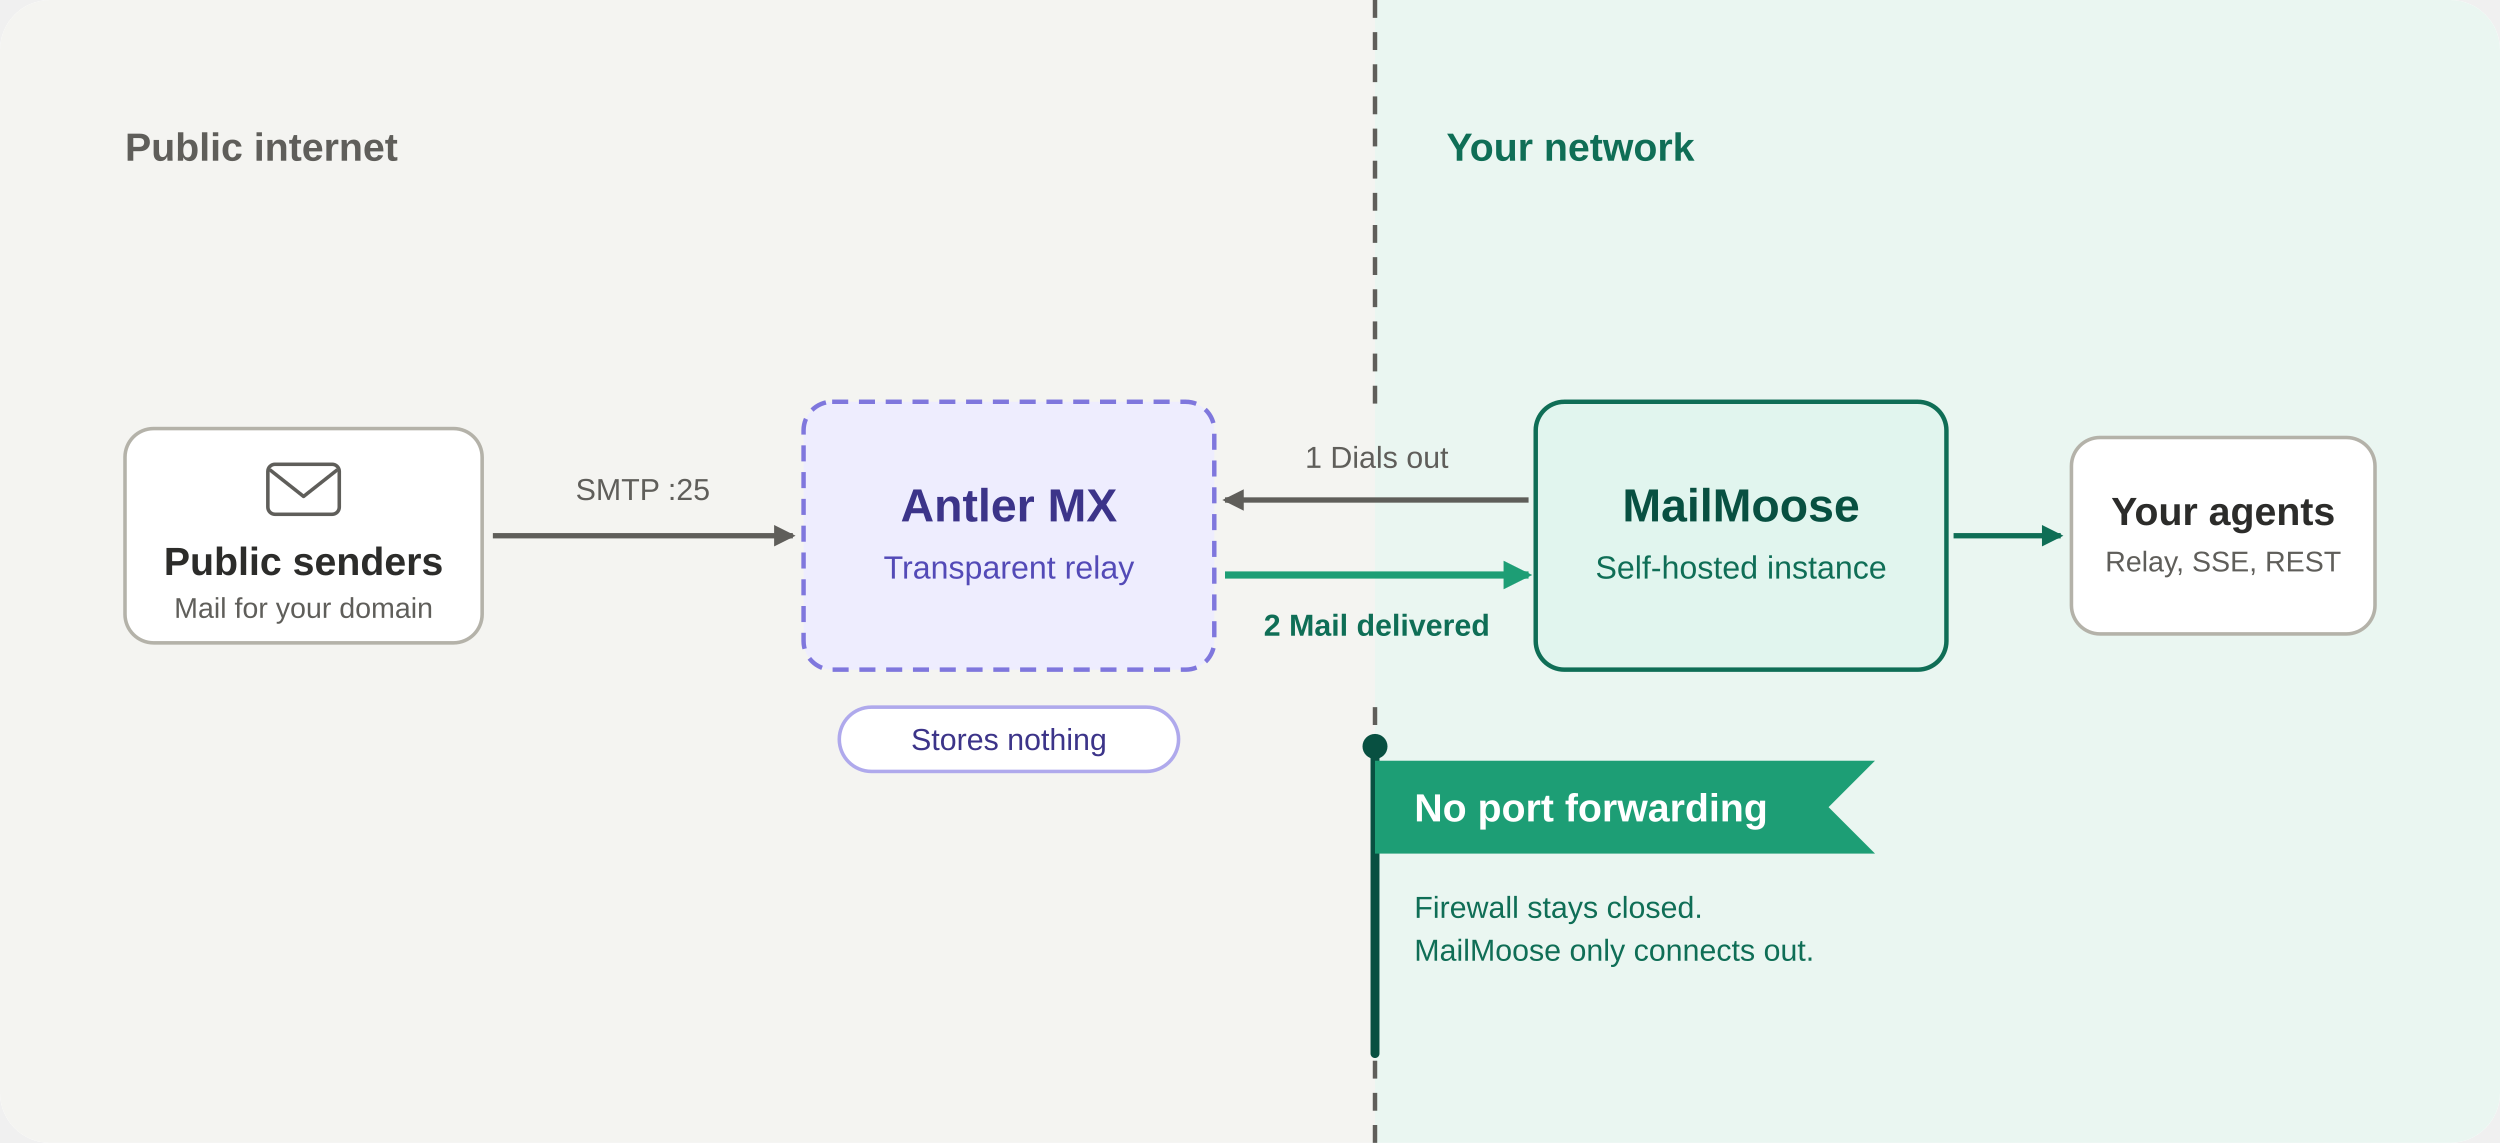
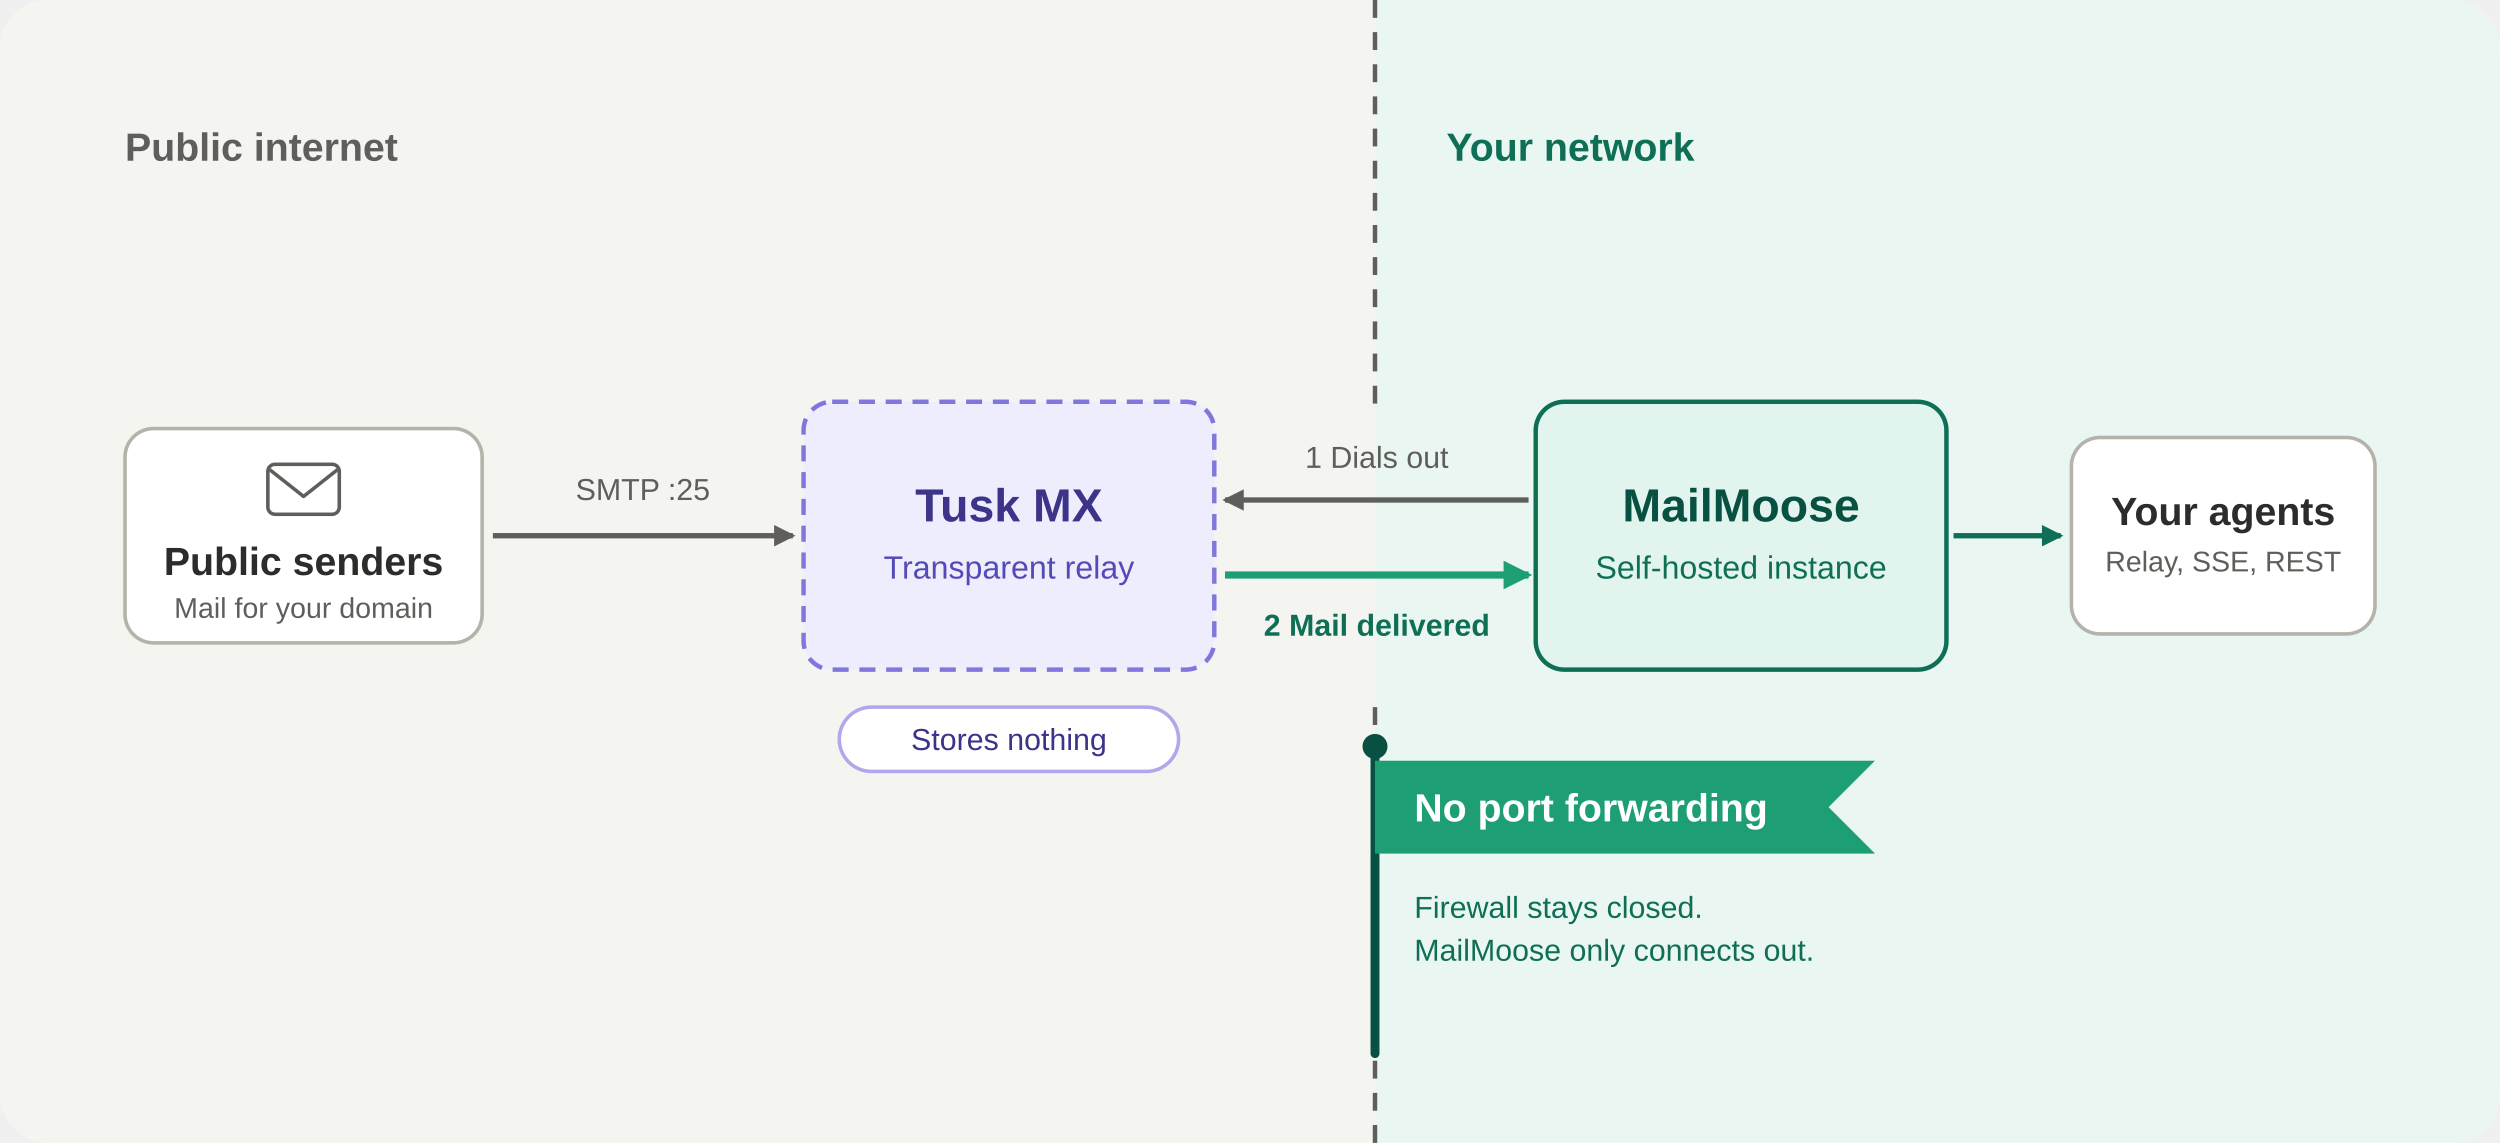
<svg xmlns="http://www.w3.org/2000/svg" width="1400" height="640" viewBox="0 0 1400 640" font-family="Liberation Sans, Helvetica, Arial, sans-serif">
  <defs>
    <clipPath id="card">
      <rect x="0" y="0" width="1400" height="640" rx="28" />
    </clipPath>
    <marker id="ag" viewBox="0 0 10 10" refX="8" refY="5" markerWidth="5" markerHeight="5" orient="auto">
      <path d="M1 1L9 5L1 9z" fill="#5F5E5A" />
    </marker>
    <marker id="at" viewBox="0 0 10 10" refX="8" refY="5" markerWidth="5" markerHeight="5" orient="auto">
      <path d="M1 1L9 5L1 9z" fill="#1D9E75" />
    </marker>
    <marker id="ad" viewBox="0 0 10 10" refX="8" refY="5" markerWidth="5" markerHeight="5" orient="auto">
      <path d="M1 1L9 5L1 9z" fill="#0F6E56" />
    </marker>
  </defs>
  <g clip-path="url(#card)">
    <rect width="1400" height="640" fill="#FFFFFF" />
    <rect x="0" y="0" width="770" height="640" fill="#F4F4F1" />
    <rect x="770" y="0" width="630" height="640" fill="#EAF6F1" />
    <text x="70" y="90" font-size="22" font-weight="bold" fill="#5F5E5A">Public internet</text>
    <text x="810" y="90" font-size="22" font-weight="bold" fill="#0F6E56">Your network</text>
    <line x1="770" y1="0" x2="770" y2="228" stroke="#5F5E5A" stroke-width="2.5" stroke-dasharray="10 8" />
    <line x1="770" y1="396" x2="770" y2="640" stroke="#5F5E5A" stroke-width="2.5" stroke-dasharray="10 8" />
    <rect x="70" y="240" width="200" height="120" rx="16" fill="#FFFFFF" stroke="#B4B2A9" stroke-width="2" />
    <rect x="150" y="260" width="40" height="28" rx="4" fill="none" stroke="#5F5E5A" stroke-width="2" />
    <polyline points="151,263 170,278 189,263" fill="none" stroke="#5F5E5A" stroke-width="2" stroke-linejoin="round" />
    <text x="170" y="322" font-size="22" font-weight="bold" fill="#2C2C2A" text-anchor="middle">Public senders</text>
    <text x="170" y="346" font-size="16" fill="#5F5E5A" text-anchor="middle">Mail for your domain</text>
    <rect x="450" y="225" width="230" height="150" rx="16" fill="#EEEDFE" stroke="#7F77DD" stroke-width="2.5" stroke-dasharray="9 6" />
-     <text x="565" y="292" font-size="26" font-weight="bold" fill="#3C3489" text-anchor="middle">Antler MX</text>
+     <text x="565" y="292" font-size="26" font-weight="bold" fill="#3C3489" text-anchor="middle">Tusk MX</text>
    <text x="565" y="324" font-size="18" fill="#534AB7" text-anchor="middle">Transparent relay</text>
    <rect x="470" y="396" width="190" height="36" rx="18" fill="#FFFFFF" stroke="#AFA9EC" stroke-width="2" />
    <text x="565" y="420" font-size="17" fill="#3C3489" text-anchor="middle">Stores nothing</text>
    <rect x="860" y="225" width="230" height="150" rx="16" fill="#E1F5EE" stroke="#0F6E56" stroke-width="2.5" />
    <text x="975" y="292" font-size="26" font-weight="bold" fill="#085041" text-anchor="middle">MailMoose</text>
    <text x="975" y="324" font-size="18" fill="#0F6E56" text-anchor="middle">Self-hosted instance</text>
    <rect x="1160" y="245" width="170" height="110" rx="16" fill="#FFFFFF" stroke="#B4B2A9" stroke-width="2" />
    <text x="1245" y="294" font-size="22" font-weight="bold" fill="#2C2C2A" text-anchor="middle">Your agents</text>
    <text x="1245" y="320" font-size="16" fill="#5F5E5A" text-anchor="middle">Relay, SSE, REST</text>
    <line x1="276" y1="300" x2="444" y2="300" stroke="#5F5E5A" stroke-width="3" marker-end="url(#ag)" />
    <text x="360" y="280" font-size="17" fill="#5F5E5A" text-anchor="middle">SMTP :25</text>
    <text x="771" y="262" font-size="17" fill="#5F5E5A" text-anchor="middle">1  Dials out</text>
    <line x1="856" y1="280" x2="686" y2="280" stroke="#5F5E5A" stroke-width="3" marker-end="url(#ag)" />
    <line x1="686" y1="322" x2="856" y2="322" stroke="#1D9E75" stroke-width="4" marker-end="url(#at)" />
    <text x="771" y="356" font-size="17" font-weight="bold" fill="#0F6E56" text-anchor="middle">2  Mail delivered</text>
    <line x1="1094" y1="300" x2="1154" y2="300" stroke="#0F6E56" stroke-width="3" marker-end="url(#ad)" />
    <line x1="770" y1="424" x2="770" y2="590" stroke="#085041" stroke-width="5" stroke-linecap="round" />
    <circle cx="770" cy="418" r="7" fill="#085041" />
    <path d="M770,426 H1050 L1024,452 L1050,478 H770 Z" fill="#1D9E75" />
    <text x="792" y="460" font-size="22" font-weight="bold" fill="#FFFFFF">No port forwarding</text>
    <text x="792" y="514" font-size="17" fill="#0F6E56">Firewall stays closed.</text>
    <text x="792" y="538" font-size="17" fill="#0F6E56">MailMoose only connects out.</text>
  </g>
</svg>
